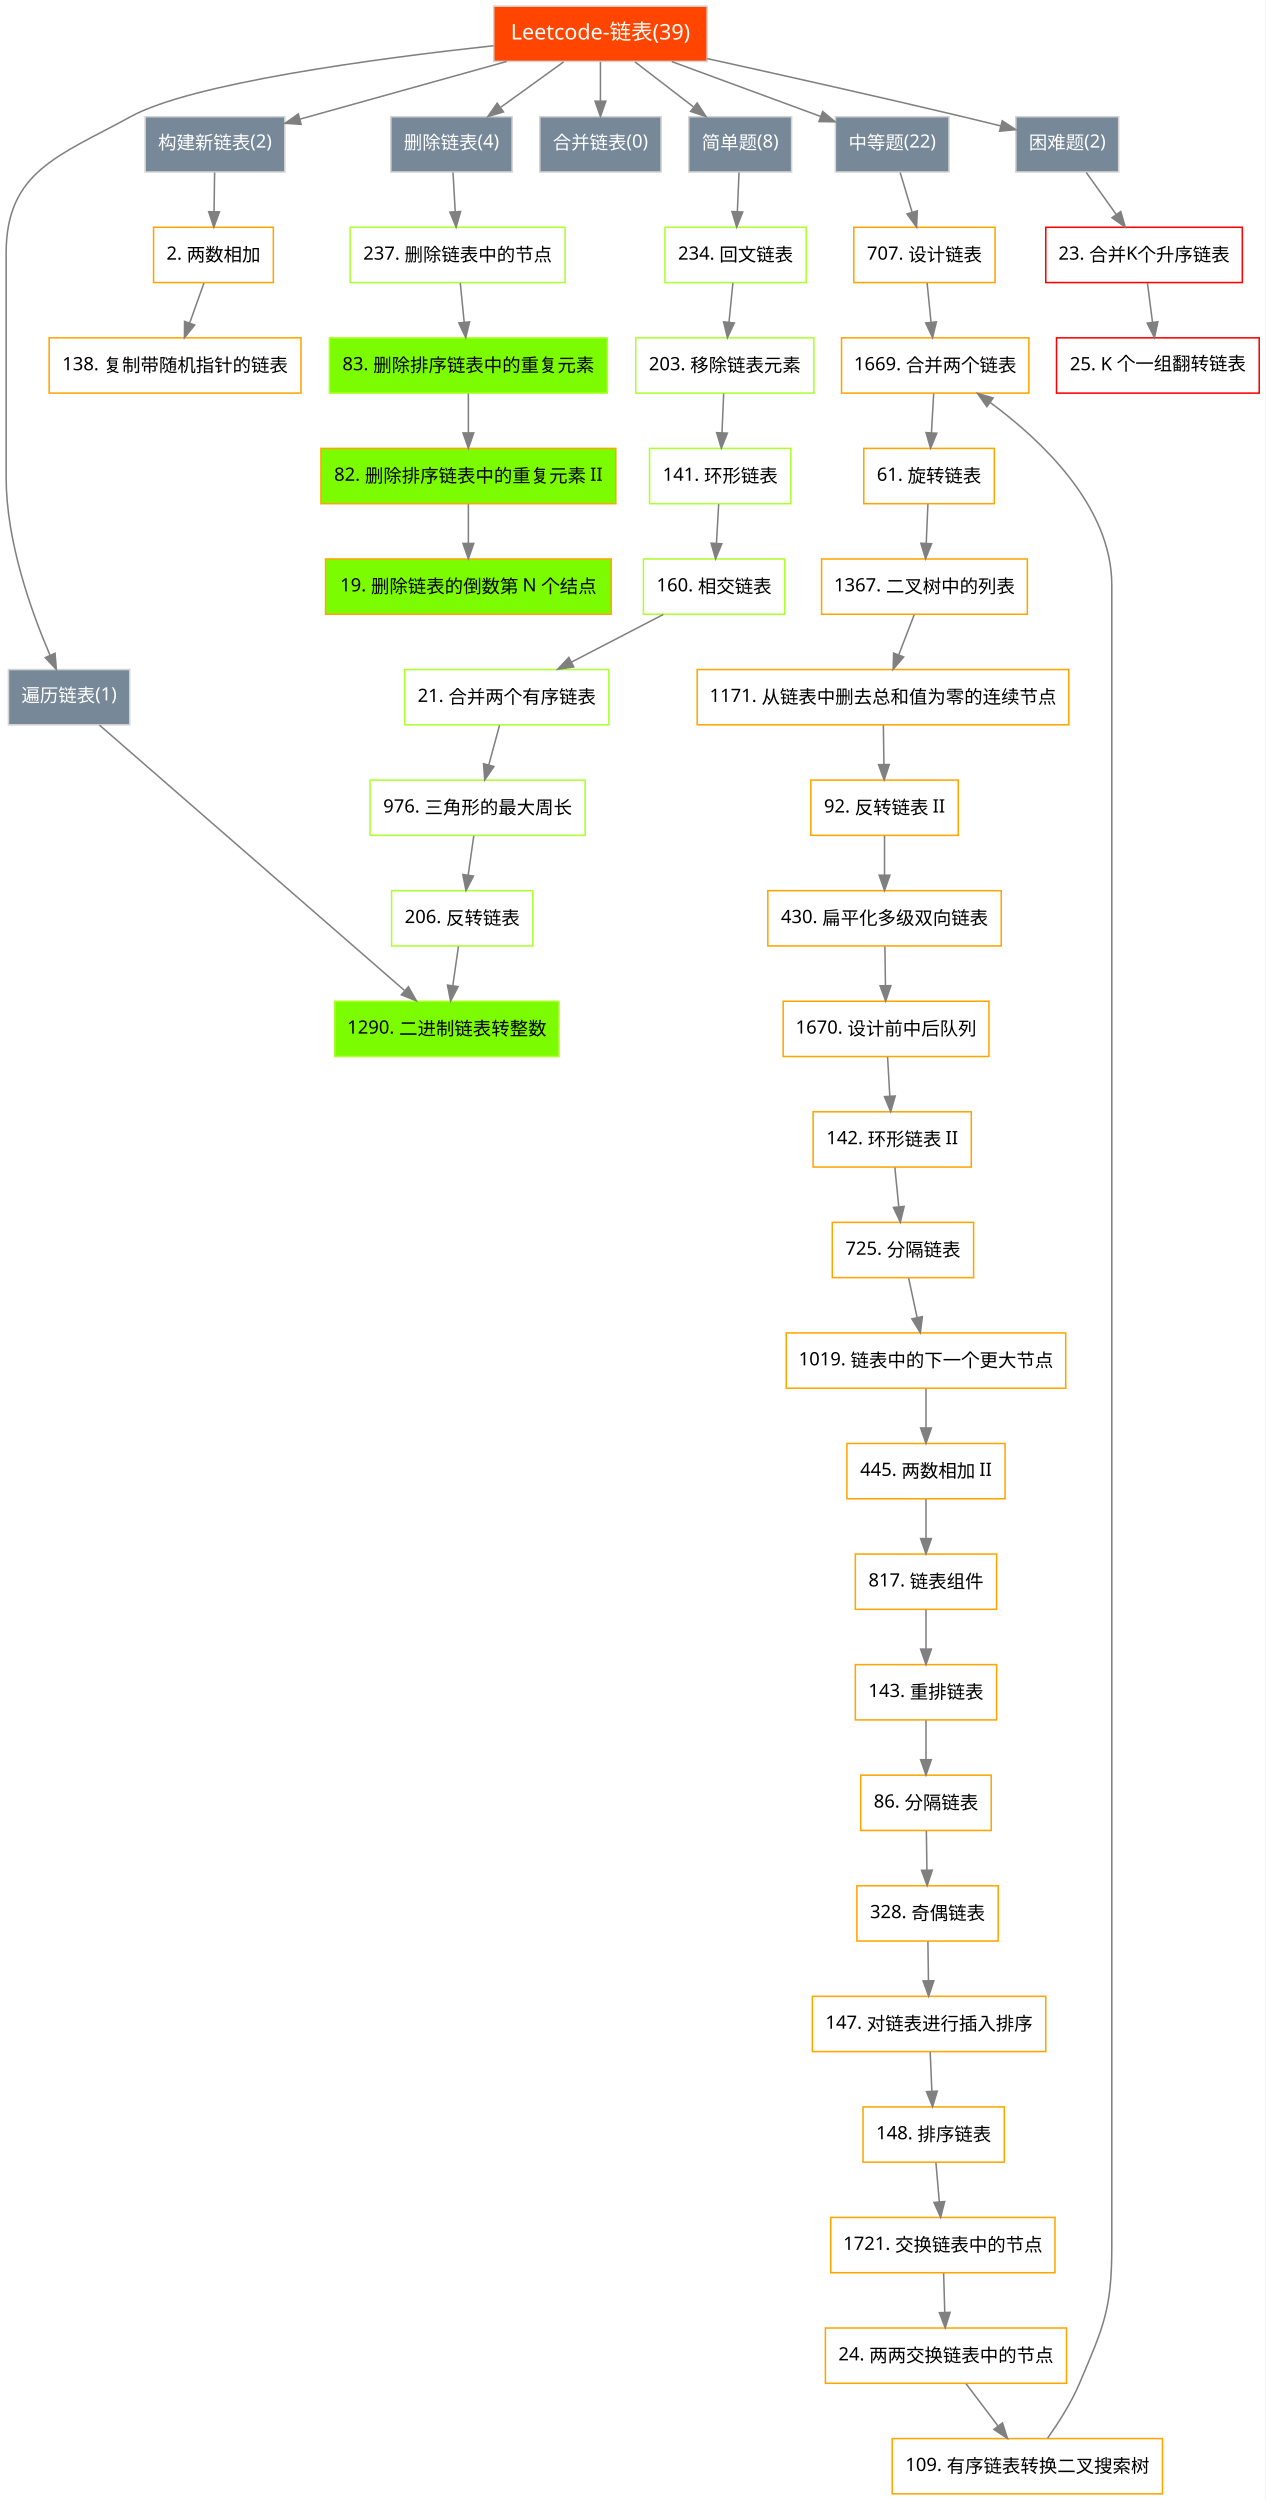
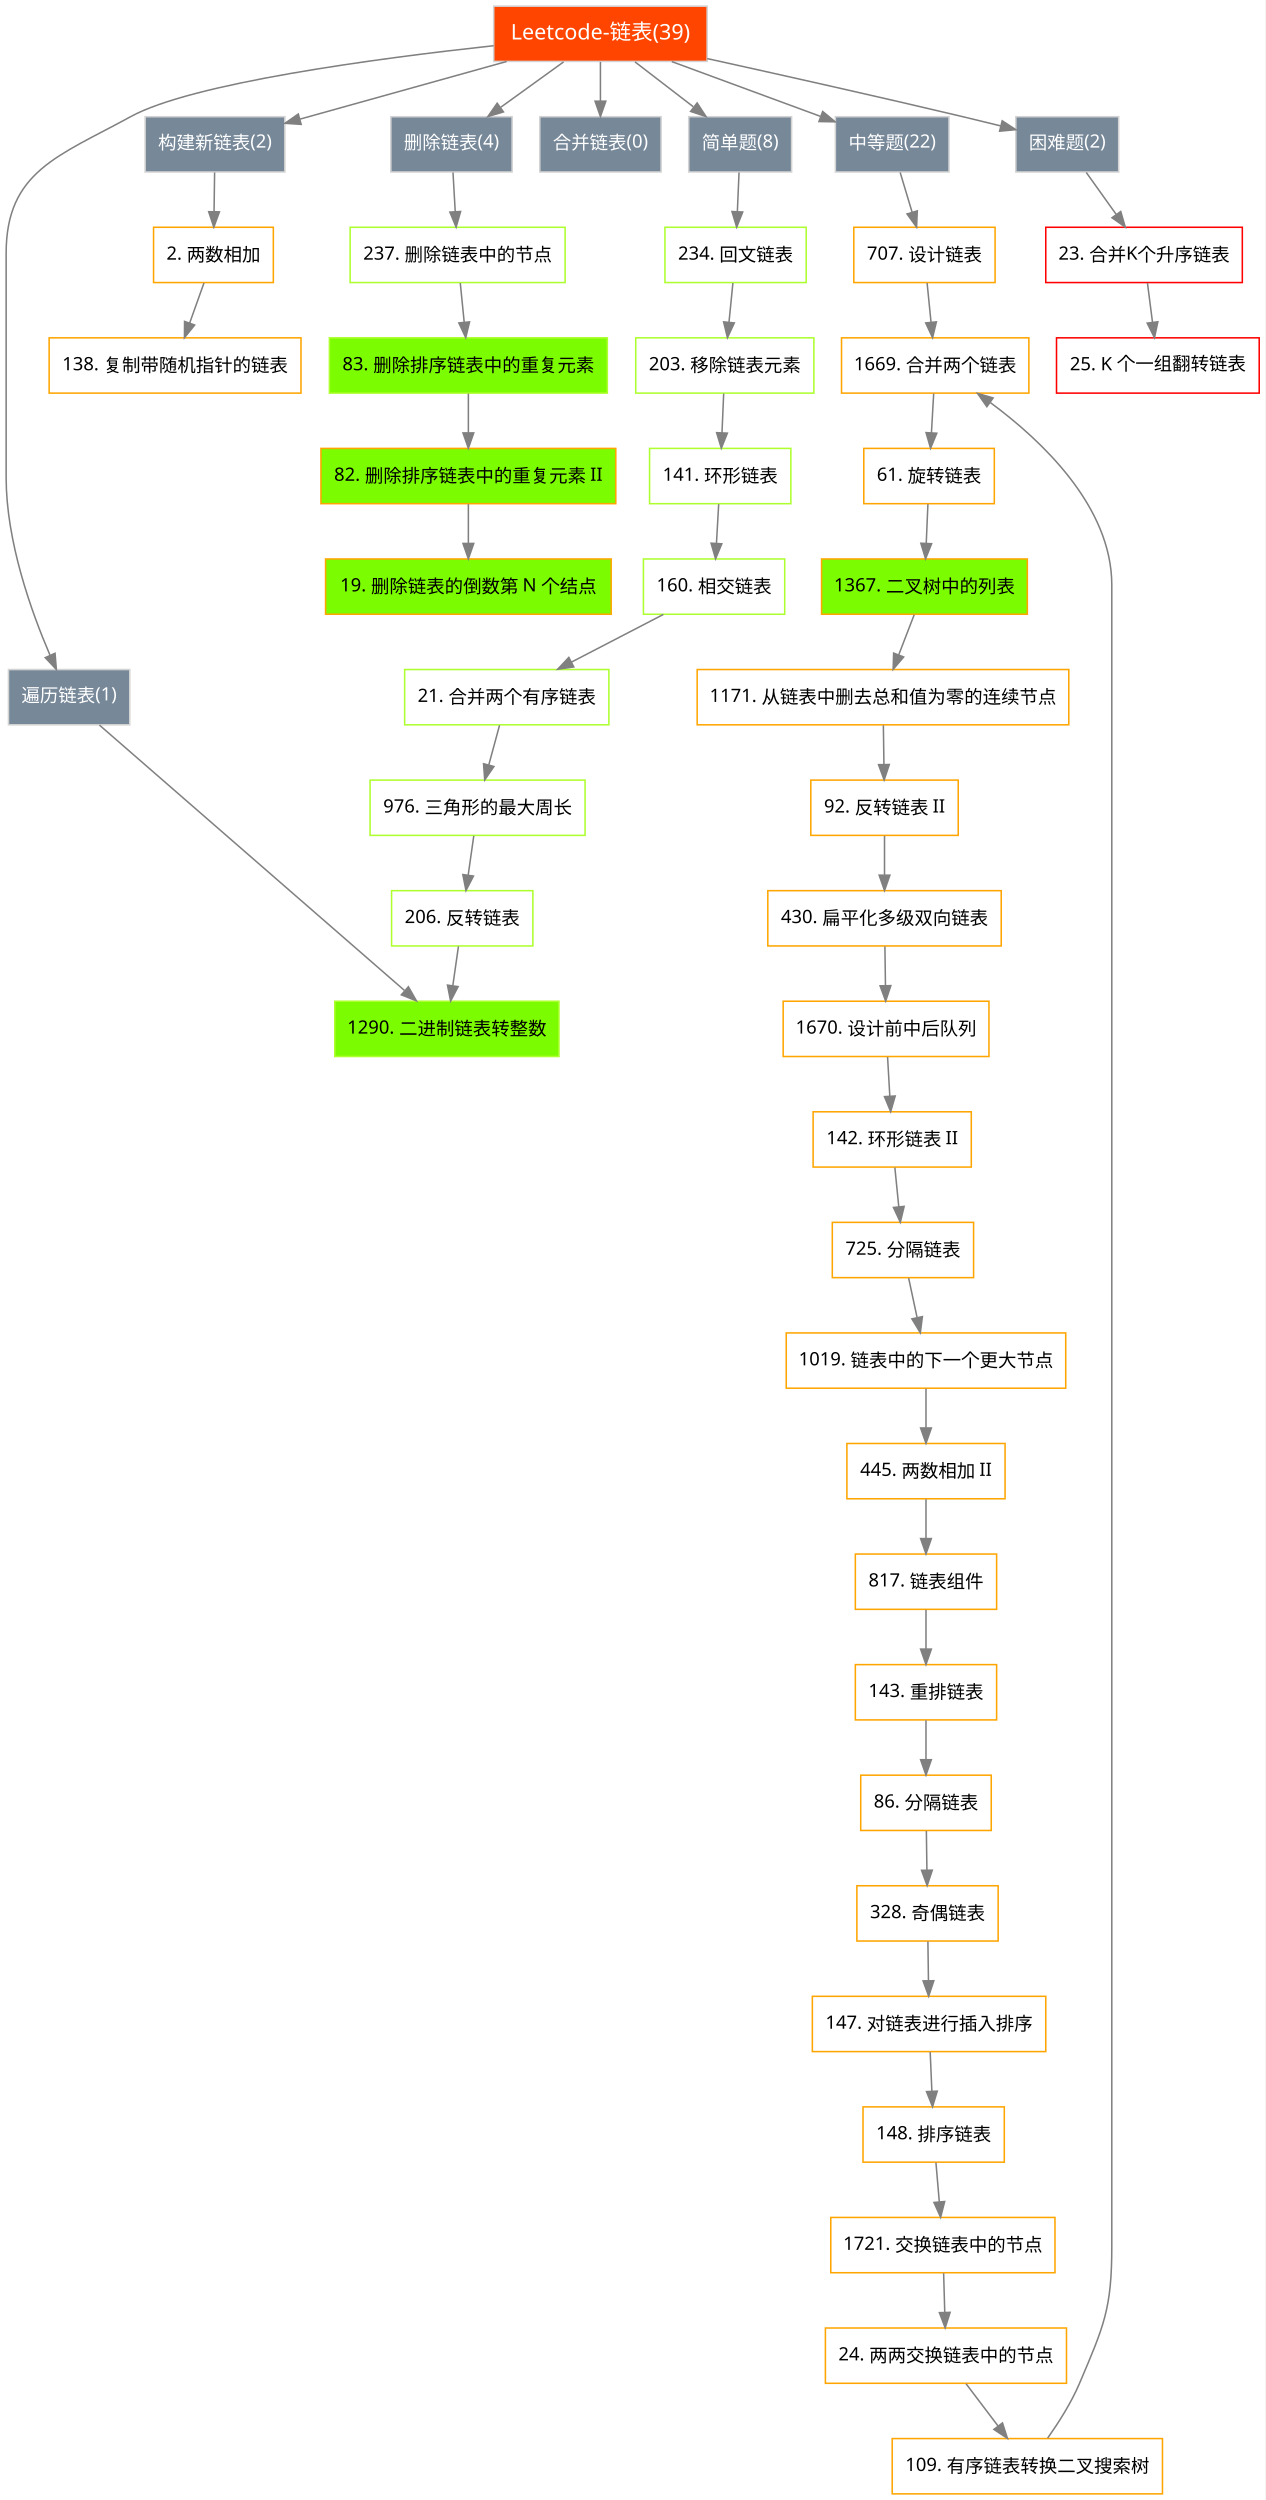
<svg xmlns="http://www.w3.org/2000/svg" xmlns:xlink="http://www.w3.org/1999/xlink" width="824pt" height="1628pt" viewBox="0.00 0.00 824.00 1628.00">
  <g id="graph0" class="graph" transform="scale(1 1) rotate(0) translate(4 1624)">
    <polygon fill="white" stroke="transparent" points="-4,4 -4,-1624 820,-1624 820,4 -4,4" />
    <g id="node1" class="node">
      <g id="a_node1">
        <a xlink:href="https://leetcode-cn.com/tag/linked-list" xlink:title="Leetcode-链表(39)" target="_parent">
          <polygon fill="orangered" stroke="lightgrey" points="456.5,-1620 317.5,-1620 317.5,-1584 456.5,-1584 456.5,-1620" />
          <text text-anchor="middle" x="387" y="-1598.3" font-family="Microsoft YaHei" font-size="14.00" fill="white">Leetcode-链表(39)</text>
        </a>
      </g>
    </g>
    <g id="node2" class="node">
      <polygon fill="lightslategray" stroke="lightgrey" points="80.5,-1188 1.5,-1188 1.5,-1152 80.5,-1152 80.5,-1188" />
      <text text-anchor="middle" x="41" y="-1166.9" font-family="Microsoft YaHei" font-size="12.00" fill="white">遍历链表(1)</text>
    </g>
    <g id="edge1" class="edge">
      <path fill="none" stroke="gray" d="M317.46,-1594.24C240.08,-1585.81 120.7,-1569.79 81,-1548 34.11,-1522.27 0,-1512.48 0,-1459 0,-1459 0,-1459 0,-1313 0,-1271.41 16.44,-1225.56 28.5,-1197.51" />
      <polygon fill="gray" stroke="gray" points="31.85,-1198.59 32.7,-1188.03 25.45,-1195.75 31.85,-1198.59" />
    </g>
    <g id="node4" class="node">
      <polygon fill="lightslategray" stroke="lightgrey" points="181.5,-1548 90.5,-1548 90.5,-1512 181.5,-1512 181.5,-1548" />
      <text text-anchor="middle" x="136" y="-1526.9" font-family="Microsoft YaHei" font-size="12.00" fill="white">构建新链表(2)</text>
    </g>
    <g id="edge3" class="edge">
      <path fill="none" stroke="gray" d="M325.92,-1583.97C284.85,-1572.51 231.16,-1557.54 191.34,-1546.43" />
      <polygon fill="gray" stroke="gray" points="192.11,-1543.01 181.53,-1543.7 190.23,-1549.76 192.11,-1543.01" />
    </g>
    <g id="node7" class="node">
      <polygon fill="lightslategray" stroke="lightgrey" points="329.5,-1548 250.5,-1548 250.5,-1512 329.5,-1512 329.5,-1548" />
      <text text-anchor="middle" x="290" y="-1526.9" font-family="Microsoft YaHei" font-size="12.00" fill="white">删除链表(4)</text>
    </g>
    <g id="edge6" class="edge">
      <path fill="none" stroke="gray" d="M363.02,-1583.7C350.69,-1574.8 335.48,-1563.82 322.15,-1554.2" />
      <polygon fill="gray" stroke="gray" points="323.86,-1551.12 313.7,-1548.1 319.76,-1556.79 323.86,-1551.12" />
    </g>
    <g id="node12" class="node">
      <polygon fill="lightslategray" stroke="lightgrey" points="426.5,-1548 347.5,-1548 347.5,-1512 426.5,-1512 426.5,-1548" />
      <text text-anchor="middle" x="387" y="-1526.9" font-family="Microsoft YaHei" font-size="12.00" fill="white">合并链表(0)</text>
    </g>
    <g id="edge11" class="edge">
      <path fill="none" stroke="gray" d="M387,-1583.7C387,-1575.98 387,-1566.71 387,-1558.11" />
      <polygon fill="gray" stroke="gray" points="390.5,-1558.1 387,-1548.1 383.5,-1558.1 390.5,-1558.1" />
    </g>
    <g id="node13" class="node">
      <polygon fill="lightslategray" stroke="lightgrey" points="511.5,-1548 444.5,-1548 444.5,-1512 511.5,-1512 511.5,-1548" />
      <text text-anchor="middle" x="478" y="-1526.9" font-family="Microsoft YaHei" font-size="12.00" fill="white">简单题(8)</text>
    </g>
    <g id="edge12" class="edge">
      <path fill="none" stroke="gray" d="M409.49,-1583.7C420.96,-1574.88 435.06,-1564.03 447.48,-1554.47" />
      <polygon fill="gray" stroke="gray" points="449.97,-1556.98 455.76,-1548.1 445.7,-1551.43 449.97,-1556.98" />
    </g>
    <g id="node21" class="node">
      <polygon fill="lightslategray" stroke="lightgrey" points="614,-1548 540,-1548 540,-1512 614,-1512 614,-1548" />
      <text text-anchor="middle" x="577" y="-1526.9" font-family="Microsoft YaHei" font-size="12.00" fill="white">中等题(22)</text>
    </g>
    <g id="edge21" class="edge">
      <path fill="none" stroke="gray" d="M433.48,-1583.88C462.89,-1573.04 500.79,-1559.08 530.25,-1548.22" />
      <polygon fill="gray" stroke="gray" points="531.73,-1551.41 539.9,-1544.67 529.31,-1544.84 531.73,-1551.41" />
    </g>
    <g id="node43" class="node">
      <polygon fill="lightslategray" stroke="lightgrey" points="724.5,-1548 657.5,-1548 657.5,-1512 724.5,-1512 724.5,-1548" />
      <text text-anchor="middle" x="691" y="-1526.9" font-family="Microsoft YaHei" font-size="12.00" fill="white">困难题(2)</text>
    </g>
    <g id="edge44" class="edge">
      <path fill="none" stroke="gray" d="M456.55,-1585.84C503.6,-1575.47 567.13,-1561.26 623,-1548 631,-1546.1 639.51,-1544.02 647.7,-1541.99" />
      <polygon fill="gray" stroke="gray" points="648.63,-1545.36 657.49,-1539.55 646.94,-1538.57 648.63,-1545.36" />
    </g>
    <g id="node3" class="node">
      <g id="a_node3">
        <a xlink:href="https://leetcode-cn.com/problems/convert-binary-number-in-a-linked-list-to-integer" xlink:title="1290. 二进制链表转整数" target="_parent">
          <polygon fill="lawngreen" stroke="greenyellow" points="360,-972 214,-972 214,-936 360,-936 360,-972" />
          <text text-anchor="middle" x="287" y="-950.9" font-family="Microsoft YaHei" font-size="12.00">1290. 二进制链表转整数</text>
        </a>
      </g>
    </g>
    <g id="edge2" class="edge">
      <path fill="none" stroke="gray" d="M60.72,-1151.85C104.35,-1113.89 209.18,-1022.7 259.34,-979.06" />
      <polygon fill="gray" stroke="gray" points="261.94,-981.44 267.19,-972.23 257.35,-976.16 261.94,-981.44" />
    </g>
    <g id="node5" class="node">
      <g id="a_node5">
        <a xlink:href="https://leetcode-cn.com/problems/add-two-numbers" xlink:title="2. 两数相加" target="_parent">
          <polygon fill="none" stroke="orange" points="174,-1476 96,-1476 96,-1440 174,-1440 174,-1476" />
          <text text-anchor="middle" x="135" y="-1454.9" font-family="Microsoft YaHei" font-size="12.00">2. 两数相加</text>
        </a>
      </g>
    </g>
    <g id="edge4" class="edge">
      <path fill="none" stroke="gray" d="M135.75,-1511.7C135.64,-1503.98 135.51,-1494.71 135.39,-1486.11" />
      <polygon fill="gray" stroke="gray" points="138.89,-1486.05 135.24,-1476.1 131.89,-1486.15 138.89,-1486.05" />
    </g>
    <g id="node6" class="node">
      <g id="a_node6">
        <a xlink:href="https://leetcode-cn.com/problems/copy-list-with-random-pointer" xlink:title="138. 复制带随机指针的链表" target="_parent">
          <polygon fill="none" stroke="orange" points="192,-1404 28,-1404 28,-1368 192,-1368 192,-1404" />
          <text text-anchor="middle" x="110" y="-1382.9" font-family="Microsoft YaHei" font-size="12.00">138. 复制带随机指针的链表</text>
        </a>
      </g>
    </g>
    <g id="edge5" class="edge">
      <path fill="none" stroke="gray" d="M128.82,-1439.7C126,-1431.81 122.61,-1422.3 119.48,-1413.55" />
      <polygon fill="gray" stroke="gray" points="122.77,-1412.34 116.11,-1404.1 116.18,-1414.7 122.77,-1412.34" />
    </g>
    <g id="node8" class="node">
      <g id="a_node8">
        <a xlink:href="https://leetcode-cn.com/problems/delete-node-in-a-linked-list" xlink:title="237. 删除链表中的节点" target="_parent">
          <polygon fill="none" stroke="greenyellow" points="364,-1476 224,-1476 224,-1440 364,-1440 364,-1476" />
          <text text-anchor="middle" x="294" y="-1454.9" font-family="Microsoft YaHei" font-size="12.00">237. 删除链表中的节点</text>
        </a>
      </g>
    </g>
    <g id="edge7" class="edge">
      <path fill="none" stroke="gray" d="M290.99,-1511.7C291.43,-1503.98 291.96,-1494.71 292.45,-1486.11" />
      <polygon fill="gray" stroke="gray" points="295.95,-1486.29 293.02,-1476.1 288.96,-1485.89 295.95,-1486.29" />
    </g>
    <g id="node9" class="node">
      <g id="a_node9">
        <a xlink:href="https://leetcode-cn.com/problems/remove-duplicates-from-sorted-list" xlink:title="83. 删除排序链表中的重复元素" target="_parent">
          <polygon fill="lawngreen" stroke="greenyellow" points="391.5,-1404 210.5,-1404 210.5,-1368 391.5,-1368 391.5,-1404" />
          <text text-anchor="middle" x="301" y="-1382.9" font-family="Microsoft YaHei" font-size="12.00">83. 删除排序链表中的重复元素</text>
        </a>
      </g>
    </g>
    <g id="edge8" class="edge">
      <path fill="none" stroke="gray" d="M295.73,-1439.7C296.5,-1431.98 297.43,-1422.71 298.29,-1414.11" />
      <polygon fill="gray" stroke="gray" points="301.78,-1414.4 299.29,-1404.1 294.81,-1413.71 301.78,-1414.4" />
    </g>
    <g id="node10" class="node">
      <g id="a_node10">
        <a xlink:href="https://leetcode-cn.com/problems/remove-duplicates-from-sorted-list-ii" xlink:title="82. 删除排序链表中的重复元素 II" target="_parent">
          <polygon fill="lawngreen" stroke="orange" points="397,-1332 205,-1332 205,-1296 397,-1296 397,-1332" />
          <text text-anchor="middle" x="301" y="-1310.9" font-family="Microsoft YaHei" font-size="12.00">82. 删除排序链表中的重复元素 II</text>
        </a>
      </g>
    </g>
    <g id="edge9" class="edge">
      <path fill="none" stroke="gray" d="M301,-1367.7C301,-1359.98 301,-1350.71 301,-1342.11" />
      <polygon fill="gray" stroke="gray" points="304.5,-1342.1 301,-1332.1 297.5,-1342.1 304.5,-1342.1" />
    </g>
    <g id="node11" class="node">
      <g id="a_node11">
        <a xlink:href="https://leetcode-cn.com/problems/remove-nth-node-from-end-of-list" xlink:title="19. 删除链表的倒数第 N 个结点" target="_parent">
          <polygon fill="lawngreen" stroke="orange" points="394,-1260 208,-1260 208,-1224 394,-1224 394,-1260" />
          <text text-anchor="middle" x="301" y="-1238.9" font-family="Microsoft YaHei" font-size="12.00">19. 删除链表的倒数第 N 个结点</text>
        </a>
      </g>
    </g>
    <g id="edge10" class="edge">
      <path fill="none" stroke="gray" d="M301,-1295.7C301,-1287.98 301,-1278.71 301,-1270.11" />
      <polygon fill="gray" stroke="gray" points="304.5,-1270.1 301,-1260.1 297.5,-1270.1 304.5,-1270.1" />
    </g>
    <g id="node14" class="node">
      <g id="a_node14">
        <a xlink:href="https://leetcode-cn.com/problems/palindrome-linked-list" xlink:title="234. 回文链表" target="_parent">
          <polygon fill="none" stroke="greenyellow" points="521,-1476 429,-1476 429,-1440 521,-1440 521,-1476" />
          <text text-anchor="middle" x="475" y="-1454.9" font-family="Microsoft YaHei" font-size="12.00">234. 回文链表</text>
        </a>
      </g>
    </g>
    <g id="edge13" class="edge">
      <path fill="none" stroke="gray" d="M477.26,-1511.7C476.93,-1503.98 476.53,-1494.71 476.16,-1486.11" />
      <polygon fill="gray" stroke="gray" points="479.66,-1485.95 475.73,-1476.1 472.66,-1486.25 479.66,-1485.95" />
    </g>
    <g id="node15" class="node">
      <g id="a_node15">
        <a xlink:href="https://leetcode-cn.com/problems/remove-linked-list-elements" xlink:title="203. 移除链表元素" target="_parent">
          <polygon fill="none" stroke="greenyellow" points="526,-1404 410,-1404 410,-1368 526,-1368 526,-1404" />
          <text text-anchor="middle" x="468" y="-1382.9" font-family="Microsoft YaHei" font-size="12.00">203. 移除链表元素</text>
        </a>
      </g>
    </g>
    <g id="edge14" class="edge">
      <path fill="none" stroke="gray" d="M473.27,-1439.7C472.5,-1431.98 471.57,-1422.71 470.71,-1414.11" />
      <polygon fill="gray" stroke="gray" points="474.19,-1413.71 469.71,-1404.1 467.22,-1414.4 474.19,-1413.71" />
    </g>
    <g id="node16" class="node">
      <g id="a_node16">
        <a xlink:href="https://leetcode-cn.com/problems/linked-list-cycle" xlink:title="141. 环形链表" target="_parent">
          <polygon fill="none" stroke="greenyellow" points="511,-1332 419,-1332 419,-1296 511,-1296 511,-1332" />
          <text text-anchor="middle" x="465" y="-1310.9" font-family="Microsoft YaHei" font-size="12.00">141. 环形链表</text>
        </a>
      </g>
    </g>
    <g id="edge15" class="edge">
      <path fill="none" stroke="gray" d="M467.26,-1367.7C466.93,-1359.98 466.53,-1350.71 466.16,-1342.11" />
      <polygon fill="gray" stroke="gray" points="469.66,-1341.95 465.73,-1332.1 462.66,-1342.25 469.66,-1341.95" />
    </g>
    <g id="node17" class="node">
      <g id="a_node17">
        <a xlink:href="https://leetcode-cn.com/problems/intersection-of-two-linked-lists" xlink:title="160. 相交链表" target="_parent">
          <polygon fill="none" stroke="greenyellow" points="507,-1260 415,-1260 415,-1224 507,-1224 507,-1260" />
          <text text-anchor="middle" x="461" y="-1238.9" font-family="Microsoft YaHei" font-size="12.00">160. 相交链表</text>
        </a>
      </g>
    </g>
    <g id="edge16" class="edge">
      <path fill="none" stroke="gray" d="M464.01,-1295.7C463.57,-1287.98 463.04,-1278.71 462.55,-1270.11" />
      <polygon fill="gray" stroke="gray" points="466.04,-1269.89 461.98,-1260.1 459.05,-1270.29 466.04,-1269.89" />
    </g>
    <g id="node18" class="node">
      <g id="a_node18">
        <a xlink:href="https://leetcode-cn.com/problems/merge-two-sorted-lists" xlink:title="21. 合并两个有序链表" target="_parent">
          <polygon fill="none" stroke="greenyellow" points="392.5,-1188 259.5,-1188 259.5,-1152 392.5,-1152 392.5,-1188" />
          <text text-anchor="middle" x="326" y="-1166.9" font-family="Microsoft YaHei" font-size="12.00">21. 合并两个有序链表</text>
        </a>
      </g>
    </g>
    <g id="edge17" class="edge">
      <path fill="none" stroke="gray" d="M427.98,-1223.88C409.92,-1214.51 387.35,-1202.81 368.05,-1192.8" />
      <polygon fill="gray" stroke="gray" points="369.64,-1189.69 359.15,-1188.19 366.42,-1195.9 369.64,-1189.69" />
    </g>
    <g id="node19" class="node">
      <g id="a_node19">
        <a xlink:href="https://leetcode-cn.com/problems/largest-perimeter-triangle" xlink:title="976. 三角形的最大周长" target="_parent">
          <polygon fill="none" stroke="greenyellow" points="377,-1116 237,-1116 237,-1080 377,-1080 377,-1116" />
          <text text-anchor="middle" x="307" y="-1094.9" font-family="Microsoft YaHei" font-size="12.00">976. 三角形的最大周长</text>
        </a>
      </g>
    </g>
    <g id="edge18" class="edge">
      <path fill="none" stroke="gray" d="M321.3,-1151.7C319.19,-1143.9 316.64,-1134.51 314.28,-1125.83" />
      <polygon fill="gray" stroke="gray" points="317.64,-1124.84 311.64,-1116.1 310.88,-1126.67 317.64,-1124.84" />
    </g>
    <g id="node20" class="node">
      <g id="a_node20">
        <a xlink:href="https://leetcode-cn.com/problems/reverse-linked-list" xlink:title="206. 反转链表" target="_parent">
          <polygon fill="none" stroke="greenyellow" points="343,-1044 251,-1044 251,-1008 343,-1008 343,-1044" />
          <text text-anchor="middle" x="297" y="-1022.9" font-family="Microsoft YaHei" font-size="12.00">206. 反转链表</text>
        </a>
      </g>
    </g>
    <g id="edge19" class="edge">
      <path fill="none" stroke="gray" d="M304.53,-1079.7C303.43,-1071.98 302.1,-1062.71 300.87,-1054.11" />
      <polygon fill="gray" stroke="gray" points="304.32,-1053.51 299.44,-1044.1 297.39,-1054.5 304.32,-1053.51" />
    </g>
    <g id="edge20" class="edge">
      <path fill="none" stroke="gray" d="M294.53,-1007.7C293.43,-999.98 292.1,-990.71 290.87,-982.11" />
      <polygon fill="gray" stroke="gray" points="294.32,-981.51 289.44,-972.1 287.39,-982.5 294.32,-981.51" />
    </g>
    <g id="node22" class="node">
      <g id="a_node22">
        <a xlink:href="https://leetcode-cn.com/problems/design-linked-list" xlink:title="707. 设计链表" target="_parent">
          <polygon fill="none" stroke="orange" points="644,-1476 552,-1476 552,-1440 644,-1440 644,-1476" />
          <text text-anchor="middle" x="598" y="-1454.9" font-family="Microsoft YaHei" font-size="12.00">707. 设计链表</text>
        </a>
      </g>
    </g>
    <g id="edge22" class="edge">
      <path fill="none" stroke="gray" d="M582.19,-1511.7C584.53,-1503.9 587.35,-1494.51 589.95,-1485.83" />
      <polygon fill="gray" stroke="gray" points="593.35,-1486.69 592.87,-1476.1 586.64,-1484.68 593.35,-1486.69" />
    </g>
    <g id="node23" class="node">
      <g id="a_node23">
        <a xlink:href="https://leetcode-cn.com/problems/merge-in-between-linked-lists" xlink:title="1669. 合并两个链表" target="_parent">
          <polygon fill="none" stroke="orange" points="666,-1404 544,-1404 544,-1368 666,-1368 666,-1404" />
          <text text-anchor="middle" x="605" y="-1382.9" font-family="Microsoft YaHei" font-size="12.00">1669. 合并两个链表</text>
        </a>
      </g>
    </g>
    <g id="edge23" class="edge">
      <path fill="none" stroke="gray" d="M599.73,-1439.7C600.5,-1431.98 601.43,-1422.71 602.29,-1414.11" />
      <polygon fill="gray" stroke="gray" points="605.78,-1414.4 603.29,-1404.1 598.81,-1413.71 605.78,-1414.4" />
    </g>
    <g id="node24" class="node">
      <g id="a_node24">
        <a xlink:href="https://leetcode-cn.com/problems/rotate-list" xlink:title="61. 旋转链表" target="_parent">
          <polygon fill="none" stroke="orange" points="643.5,-1332 558.5,-1332 558.5,-1296 643.5,-1296 643.5,-1332" />
          <text text-anchor="middle" x="601" y="-1310.9" font-family="Microsoft YaHei" font-size="12.00">61. 旋转链表</text>
        </a>
      </g>
    </g>
    <g id="edge24" class="edge">
      <path fill="none" stroke="gray" d="M604.01,-1367.7C603.57,-1359.98 603.04,-1350.71 602.55,-1342.11" />
      <polygon fill="gray" stroke="gray" points="606.04,-1341.89 601.98,-1332.1 599.05,-1342.29 606.04,-1341.89" />
    </g>
    <g id="node25" class="node">
      <g id="a_node25">
        <a xlink:href="https://leetcode-cn.com/problems/linked-list-in-binary-tree" xlink:title="1367. 二叉树中的列表" target="_parent">
-           <polygon fill="none" stroke="orange" points="665,-1260 531,-1260 531,-1224 665,-1224 665,-1260" />
+           <polygon fill="lawngreen" stroke="orange" points="665,-1260 531,-1260 531,-1224 665,-1224 665,-1260" />
          <text text-anchor="middle" x="598" y="-1238.9" font-family="Microsoft YaHei" font-size="12.00">1367. 二叉树中的列表</text>
        </a>
      </g>
    </g>
    <g id="edge25" class="edge">
      <path fill="none" stroke="gray" d="M600.26,-1295.7C599.93,-1287.98 599.53,-1278.71 599.16,-1270.11" />
      <polygon fill="gray" stroke="gray" points="602.66,-1269.95 598.73,-1260.1 595.66,-1270.25 602.66,-1269.95" />
    </g>
    <g id="node26" class="node">
      <g id="a_node26">
        <a xlink:href="https://leetcode-cn.com/problems/remove-zero-sum-consecutive-nodes-from-linked-list" xlink:title="1171. 从链表中删去总和值为零的连续节点" target="_parent">
          <polygon fill="none" stroke="orange" points="692,-1188 450,-1188 450,-1152 692,-1152 692,-1188" />
          <text text-anchor="middle" x="571" y="-1166.9" font-family="Microsoft YaHei" font-size="12.00">1171. 从链表中删去总和值为零的连续节点</text>
        </a>
      </g>
    </g>
    <g id="edge26" class="edge">
      <path fill="none" stroke="gray" d="M591.33,-1223.7C588.29,-1215.81 584.62,-1206.3 581.24,-1197.55" />
      <polygon fill="gray" stroke="gray" points="584.46,-1196.17 577.6,-1188.1 577.93,-1198.69 584.46,-1196.17" />
    </g>
    <g id="node27" class="node">
      <g id="a_node27">
        <a xlink:href="https://leetcode-cn.com/problems/reverse-linked-list-ii" xlink:title="92. 反转链表 II" target="_parent">
          <polygon fill="none" stroke="orange" points="620,-1116 524,-1116 524,-1080 620,-1080 620,-1116" />
          <text text-anchor="middle" x="572" y="-1094.9" font-family="Microsoft YaHei" font-size="12.00">92. 反转链表 II</text>
        </a>
      </g>
    </g>
    <g id="edge27" class="edge">
      <path fill="none" stroke="gray" d="M571.25,-1151.7C571.36,-1143.98 571.49,-1134.71 571.61,-1126.11" />
      <polygon fill="gray" stroke="gray" points="575.11,-1126.15 571.76,-1116.1 568.11,-1126.05 575.11,-1126.15" />
    </g>
    <g id="node28" class="node">
      <g id="a_node28">
        <a xlink:href="https://leetcode-cn.com/problems/flatten-a-multilevel-doubly-linked-list" xlink:title="430. 扁平化多级双向链表" target="_parent">
          <polygon fill="none" stroke="orange" points="648,-1044 496,-1044 496,-1008 648,-1008 648,-1044" />
          <text text-anchor="middle" x="572" y="-1022.9" font-family="Microsoft YaHei" font-size="12.00">430. 扁平化多级双向链表</text>
        </a>
      </g>
    </g>
    <g id="edge28" class="edge">
      <path fill="none" stroke="gray" d="M572,-1079.7C572,-1071.98 572,-1062.71 572,-1054.11" />
      <polygon fill="gray" stroke="gray" points="575.5,-1054.1 572,-1044.1 568.5,-1054.1 575.5,-1054.1" />
    </g>
    <g id="node29" class="node">
      <g id="a_node29">
        <a xlink:href="https://leetcode-cn.com/problems/design-front-middle-back-queue" xlink:title="1670. 设计前中后队列" target="_parent">
          <polygon fill="none" stroke="orange" points="640,-972 506,-972 506,-936 640,-936 640,-972" />
          <text text-anchor="middle" x="573" y="-950.9" font-family="Microsoft YaHei" font-size="12.00">1670. 设计前中后队列</text>
        </a>
      </g>
    </g>
    <g id="edge29" class="edge">
      <path fill="none" stroke="gray" d="M572.25,-1007.7C572.36,-999.98 572.49,-990.71 572.61,-982.11" />
      <polygon fill="gray" stroke="gray" points="576.11,-982.15 572.76,-972.1 569.11,-982.05 576.11,-982.15" />
    </g>
    <g id="node30" class="node">
      <g id="a_node30">
        <a xlink:href="https://leetcode-cn.com/problems/linked-list-cycle-ii" xlink:title="142. 环形链表 II" target="_parent">
          <polygon fill="none" stroke="orange" points="628.5,-900 525.5,-900 525.5,-864 628.5,-864 628.5,-900" />
          <text text-anchor="middle" x="577" y="-878.9" font-family="Microsoft YaHei" font-size="12.00">142. 环形链表 II</text>
        </a>
      </g>
    </g>
    <g id="edge30" class="edge">
      <path fill="none" stroke="gray" d="M573.99,-935.7C574.43,-927.98 574.96,-918.71 575.45,-910.11" />
      <polygon fill="gray" stroke="gray" points="578.95,-910.29 576.02,-900.1 571.96,-909.89 578.95,-910.29" />
    </g>
    <g id="node31" class="node">
      <g id="a_node31">
        <a xlink:href="https://leetcode-cn.com/problems/split-linked-list-in-parts" xlink:title="725. 分隔链表" target="_parent">
          <polygon fill="none" stroke="orange" points="630,-828 538,-828 538,-792 630,-792 630,-828" />
          <text text-anchor="middle" x="584" y="-806.9" font-family="Microsoft YaHei" font-size="12.00">725. 分隔链表</text>
        </a>
      </g>
    </g>
    <g id="edge31" class="edge">
      <path fill="none" stroke="gray" d="M578.73,-863.7C579.5,-855.98 580.43,-846.71 581.29,-838.11" />
      <polygon fill="gray" stroke="gray" points="584.78,-838.4 582.29,-828.1 577.81,-837.71 584.78,-838.4" />
    </g>
    <g id="node32" class="node">
      <g id="a_node32">
        <a xlink:href="https://leetcode-cn.com/problems/next-greater-node-in-linked-list" xlink:title="1019. 链表中的下一个更大节点" target="_parent">
          <polygon fill="none" stroke="orange" points="690,-756 508,-756 508,-720 690,-720 690,-756" />
          <text text-anchor="middle" x="599" y="-734.9" font-family="Microsoft YaHei" font-size="12.00">1019. 链表中的下一个更大节点</text>
        </a>
      </g>
    </g>
    <g id="edge32" class="edge">
      <path fill="none" stroke="gray" d="M587.71,-791.7C589.36,-783.98 591.35,-774.71 593.19,-766.11" />
      <polygon fill="gray" stroke="gray" points="596.66,-766.62 595.33,-756.1 589.82,-765.15 596.66,-766.62" />
    </g>
    <g id="node33" class="node">
      <g id="a_node33">
        <a xlink:href="https://leetcode-cn.com/problems/add-two-numbers-ii" xlink:title="445. 两数相加 II" target="_parent">
          <polygon fill="none" stroke="orange" points="650.5,-684 547.5,-684 547.5,-648 650.5,-648 650.5,-684" />
          <text text-anchor="middle" x="599" y="-662.9" font-family="Microsoft YaHei" font-size="12.00">445. 两数相加 II</text>
        </a>
      </g>
    </g>
    <g id="edge33" class="edge">
      <path fill="none" stroke="gray" d="M599,-719.7C599,-711.98 599,-702.71 599,-694.11" />
      <polygon fill="gray" stroke="gray" points="602.5,-694.1 599,-684.1 595.5,-694.1 602.5,-694.1" />
    </g>
    <g id="node34" class="node">
      <g id="a_node34">
        <a xlink:href="https://leetcode-cn.com/problems/linked-list-components" xlink:title="817. 链表组件" target="_parent">
          <polygon fill="none" stroke="orange" points="645,-612 553,-612 553,-576 645,-576 645,-612" />
          <text text-anchor="middle" x="599" y="-590.9" font-family="Microsoft YaHei" font-size="12.00">817. 链表组件</text>
        </a>
      </g>
    </g>
    <g id="edge34" class="edge">
      <path fill="none" stroke="gray" d="M599,-647.7C599,-639.98 599,-630.71 599,-622.11" />
      <polygon fill="gray" stroke="gray" points="602.5,-622.1 599,-612.1 595.5,-622.1 602.5,-622.1" />
    </g>
    <g id="node35" class="node">
      <g id="a_node35">
        <a xlink:href="https://leetcode-cn.com/problems/reorder-list" xlink:title="143. 重排链表" target="_parent">
          <polygon fill="none" stroke="orange" points="645,-540 553,-540 553,-504 645,-504 645,-540" />
          <text text-anchor="middle" x="599" y="-518.9" font-family="Microsoft YaHei" font-size="12.00">143. 重排链表</text>
        </a>
      </g>
    </g>
    <g id="edge35" class="edge">
      <path fill="none" stroke="gray" d="M599,-575.7C599,-567.98 599,-558.71 599,-550.11" />
      <polygon fill="gray" stroke="gray" points="602.5,-550.1 599,-540.1 595.5,-550.1 602.5,-550.1" />
    </g>
    <g id="node36" class="node">
      <g id="a_node36">
        <a xlink:href="https://leetcode-cn.com/problems/partition-list" xlink:title="86. 分隔链表" target="_parent">
          <polygon fill="none" stroke="orange" points="641.5,-468 556.5,-468 556.5,-432 641.5,-432 641.5,-468" />
          <text text-anchor="middle" x="599" y="-446.9" font-family="Microsoft YaHei" font-size="12.00">86. 分隔链表</text>
        </a>
      </g>
    </g>
    <g id="edge36" class="edge">
      <path fill="none" stroke="gray" d="M599,-503.7C599,-495.98 599,-486.71 599,-478.11" />
      <polygon fill="gray" stroke="gray" points="602.5,-478.1 599,-468.1 595.5,-478.1 602.5,-478.1" />
    </g>
    <g id="node37" class="node">
      <g id="a_node37">
        <a xlink:href="https://leetcode-cn.com/problems/odd-even-linked-list" xlink:title="328. 奇偶链表" target="_parent">
          <polygon fill="none" stroke="orange" points="646,-396 554,-396 554,-360 646,-360 646,-396" />
          <text text-anchor="middle" x="600" y="-374.9" font-family="Microsoft YaHei" font-size="12.00">328. 奇偶链表</text>
        </a>
      </g>
    </g>
    <g id="edge37" class="edge">
      <path fill="none" stroke="gray" d="M599.25,-431.7C599.36,-423.98 599.49,-414.71 599.61,-406.11" />
      <polygon fill="gray" stroke="gray" points="603.11,-406.15 599.76,-396.1 596.11,-406.05 603.11,-406.15" />
    </g>
    <g id="node38" class="node">
      <g id="a_node38">
        <a xlink:href="https://leetcode-cn.com/problems/insertion-sort-list" xlink:title="147. 对链表进行插入排序" target="_parent">
          <polygon fill="none" stroke="orange" points="677,-324 525,-324 525,-288 677,-288 677,-324" />
          <text text-anchor="middle" x="601" y="-302.9" font-family="Microsoft YaHei" font-size="12.00">147. 对链表进行插入排序</text>
        </a>
      </g>
    </g>
    <g id="edge38" class="edge">
      <path fill="none" stroke="gray" d="M600.25,-359.7C600.36,-351.98 600.49,-342.71 600.61,-334.11" />
      <polygon fill="gray" stroke="gray" points="604.11,-334.15 600.76,-324.1 597.11,-334.05 604.11,-334.15" />
    </g>
    <g id="node39" class="node">
      <g id="a_node39">
        <a xlink:href="https://leetcode-cn.com/problems/sort-list" xlink:title="148. 排序链表" target="_parent">
          <polygon fill="none" stroke="orange" points="650,-252 558,-252 558,-216 650,-216 650,-252" />
          <text text-anchor="middle" x="604" y="-230.9" font-family="Microsoft YaHei" font-size="12.00">148. 排序链表</text>
        </a>
      </g>
    </g>
    <g id="edge39" class="edge">
      <path fill="none" stroke="gray" d="M601.74,-287.7C602.07,-279.98 602.47,-270.71 602.84,-262.11" />
      <polygon fill="gray" stroke="gray" points="606.34,-262.25 603.27,-252.1 599.34,-261.95 606.34,-262.25" />
    </g>
    <g id="node40" class="node">
      <g id="a_node40">
        <a xlink:href="https://leetcode-cn.com/problems/swapping-nodes-in-a-linked-list" xlink:title="1721. 交换链表中的节点" target="_parent">
          <polygon fill="none" stroke="orange" points="683,-180 537,-180 537,-144 683,-144 683,-180" />
          <text text-anchor="middle" x="610" y="-158.9" font-family="Microsoft YaHei" font-size="12.00">1721. 交换链表中的节点</text>
        </a>
      </g>
    </g>
    <g id="edge40" class="edge">
      <path fill="none" stroke="gray" d="M605.48,-215.7C606.14,-207.98 606.94,-198.71 607.68,-190.11" />
      <polygon fill="gray" stroke="gray" points="611.17,-190.37 608.53,-180.1 604.19,-189.77 611.17,-190.37" />
    </g>
    <g id="node41" class="node">
      <g id="a_node41">
        <a xlink:href="https://leetcode-cn.com/problems/swap-nodes-in-pairs" xlink:title="24. 两两交换链表中的节点" target="_parent">
          <polygon fill="none" stroke="orange" points="690.5,-108 533.5,-108 533.5,-72 690.5,-72 690.5,-108" />
          <text text-anchor="middle" x="612" y="-86.9" font-family="Microsoft YaHei" font-size="12.00">24. 两两交换链表中的节点</text>
        </a>
      </g>
    </g>
    <g id="edge41" class="edge">
      <path fill="none" stroke="gray" d="M610.49,-143.7C610.71,-135.98 610.98,-126.71 611.23,-118.11" />
      <polygon fill="gray" stroke="gray" points="614.72,-118.2 611.51,-108.1 607.73,-118 614.72,-118.2" />
    </g>
    <g id="node42" class="node">
      <g id="a_node42">
        <a xlink:href="https://leetcode-cn.com/problems/convert-sorted-list-to-binary-search-tree" xlink:title="109. 有序链表转换二叉搜索树" target="_parent">
          <polygon fill="none" stroke="orange" points="753,-36 577,-36 577,0 753,0 753,-36" />
          <text text-anchor="middle" x="665" y="-14.9" font-family="Microsoft YaHei" font-size="12.00">109. 有序链表转换二叉搜索树</text>
        </a>
      </g>
    </g>
    <g id="edge42" class="edge">
      <path fill="none" stroke="gray" d="M625.1,-71.7C631.39,-63.39 639.05,-53.28 645.96,-44.14" />
      <polygon fill="gray" stroke="gray" points="648.8,-46.19 652.05,-36.1 643.22,-41.96 648.8,-46.19" />
    </g>
    <g id="edge43" class="edge">
      <path fill="none" stroke="gray" d="M678.24,-36.31C685.3,-46.28 693.62,-59.32 699,-72 714.87,-109.42 720,-120.36 720,-161 720,-1243 720,-1243 720,-1243 720,-1294.03 674.59,-1337 640.84,-1361.89" />
      <polygon fill="gray" stroke="gray" points="638.64,-1359.16 632.55,-1367.82 642.72,-1364.85 638.64,-1359.16" />
    </g>
    <g id="node44" class="node">
      <g id="a_node44">
        <a xlink:href="https://leetcode-cn.com/problems/merge-k-sorted-lists" xlink:title="23. 合并K个升序链表" target="_parent">
          <polygon fill="none" stroke="red" points="805,-1476 677,-1476 677,-1440 805,-1440 805,-1476" />
          <text text-anchor="middle" x="741" y="-1454.9" font-family="Microsoft YaHei" font-size="12.00">23. 合并K个升序链表</text>
        </a>
      </g>
    </g>
    <g id="edge45" class="edge">
      <path fill="none" stroke="gray" d="M703.36,-1511.7C709.23,-1503.47 716.37,-1493.48 722.84,-1484.42" />
      <polygon fill="gray" stroke="gray" points="725.82,-1486.28 728.78,-1476.1 720.12,-1482.21 725.82,-1486.28" />
    </g>
    <g id="node45" class="node">
      <g id="a_node45">
        <a xlink:href="https://leetcode-cn.com/problems/reverse-nodes-in-k-group" xlink:title="25. K 个一组翻转链表" target="_parent">
          <polygon fill="none" stroke="red" points="816,-1404 684,-1404 684,-1368 816,-1368 816,-1404" />
          <text text-anchor="middle" x="750" y="-1382.9" font-family="Microsoft YaHei" font-size="12.00">25. K 个一组翻转链表</text>
        </a>
      </g>
    </g>
    <g id="edge46" class="edge">
      <path fill="none" stroke="gray" d="M743.22,-1439.7C744.22,-1431.98 745.41,-1422.71 746.51,-1414.11" />
      <polygon fill="gray" stroke="gray" points="750,-1414.47 747.8,-1404.1 743.05,-1413.58 750,-1414.47" />
    </g>
  </g>
</svg>
